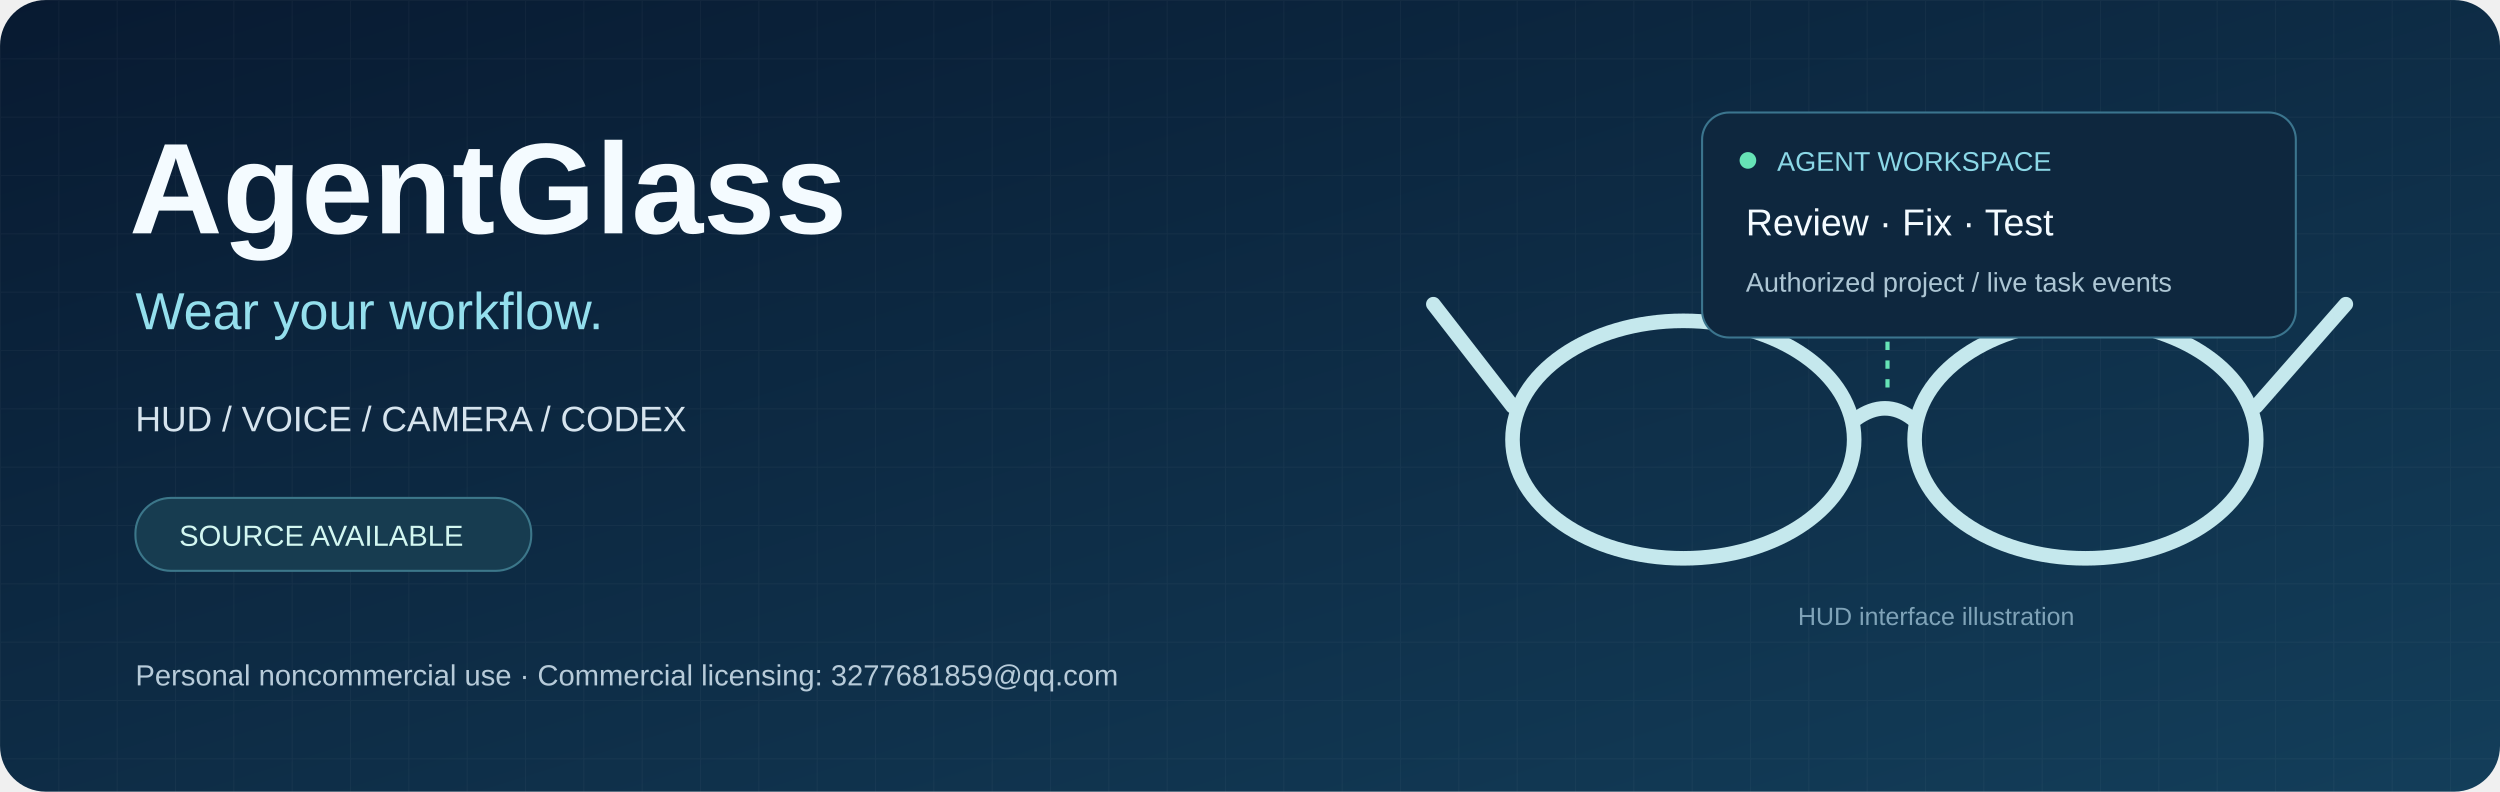
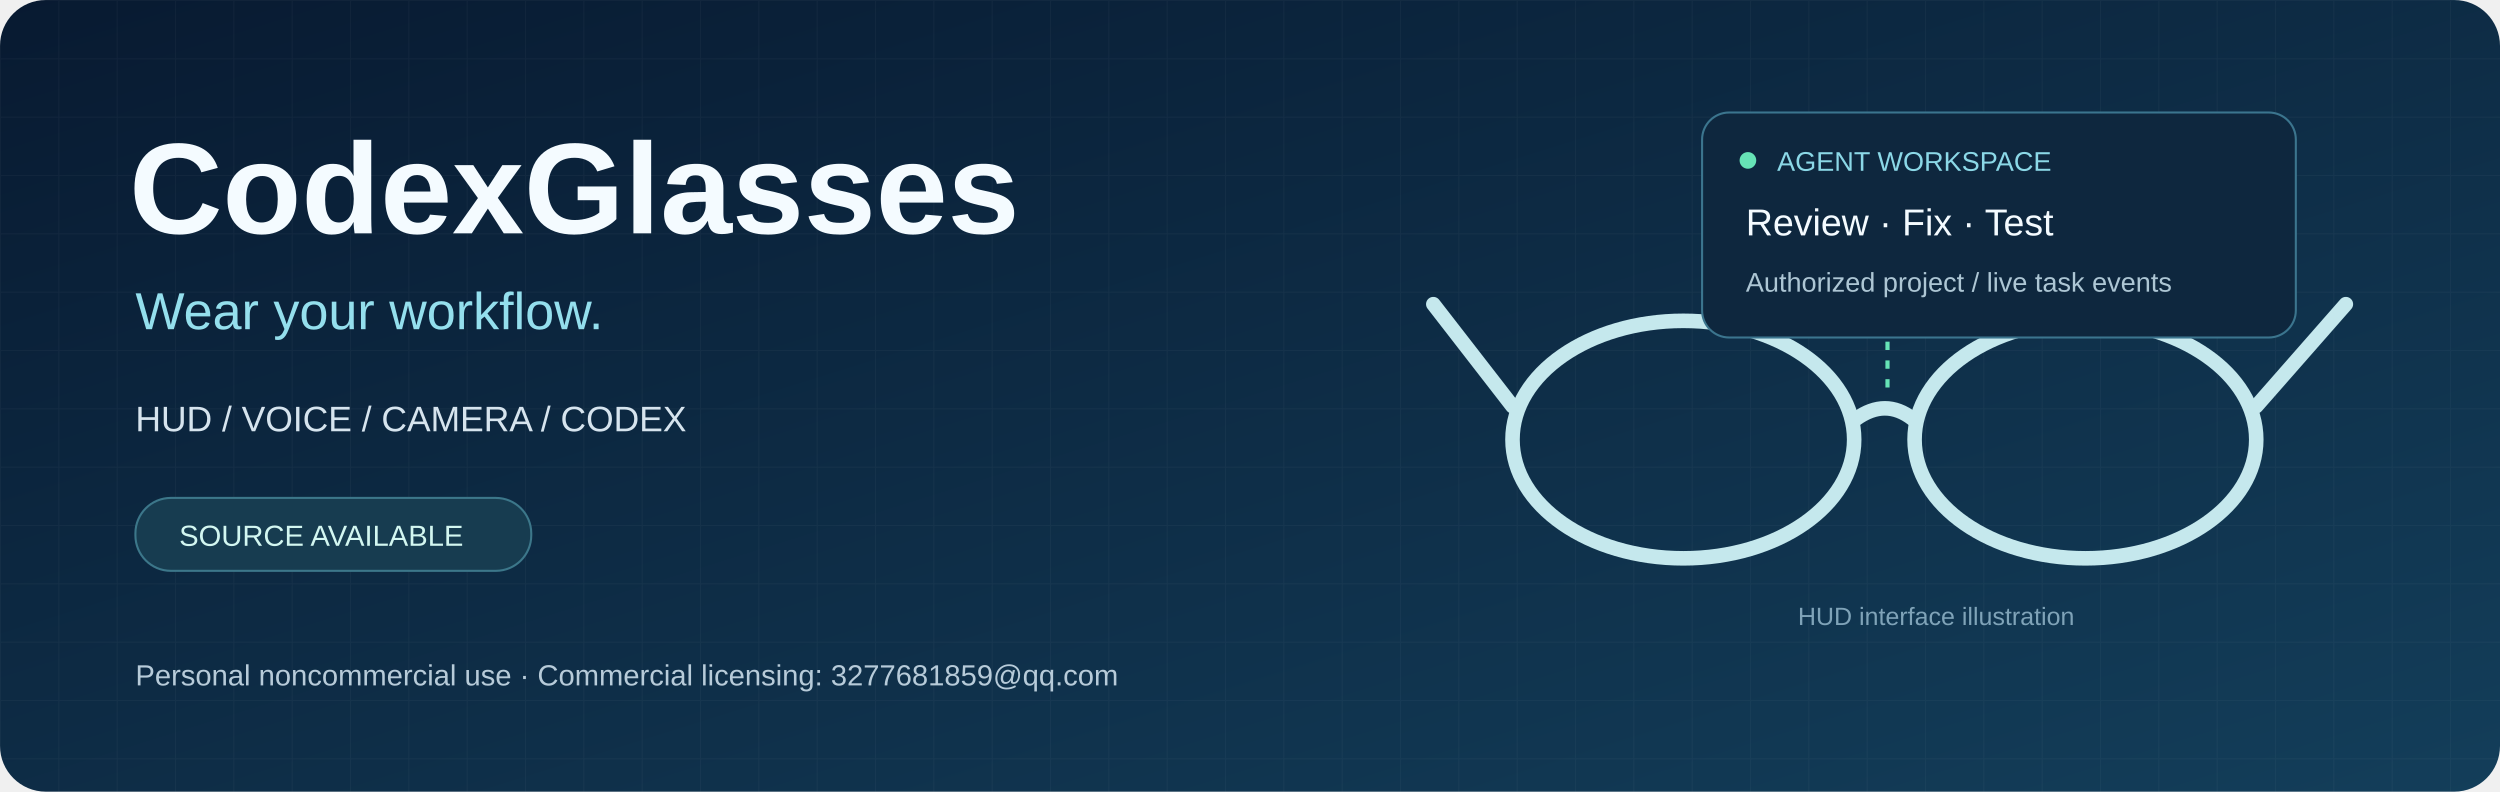
<svg xmlns="http://www.w3.org/2000/svg" width="1200" height="380" viewBox="0 0 1200 380" role="img" aria-labelledby="title desc">
  <defs>
    <linearGradient id="bg" x2="1" y2="1">
      <stop stop-color="#081a31" />
      <stop offset="1" stop-color="#133e5a" />
    </linearGradient>
    <pattern id="grid" width="28" height="28" patternUnits="userSpaceOnUse">
      <path d="M28 0H0V28" fill="none" stroke="#ffffff" stroke-opacity=".035" />
    </pattern>
  </defs>
  <rect width="1200" height="380" rx="22" fill="url(#bg)" />
  <rect width="1200" height="380" rx="22" fill="url(#grid)" />
  <g font-family="Arial, Helvetica, sans-serif">
-     <text x="62" y="112" fill="#f4fbff" font-size="62" font-weight="700">AgentGlass</text>
+     <text x="62" y="112" fill="#f4fbff" font-size="62" font-weight="700">CodexGlasses</text>
    <text x="65" y="158" fill="#94dfed" font-size="25">Wear your workflow.</text>
    <text x="65" y="207" fill="#d6e4ee" font-size="17">HUD  /  VOICE  /  CAMERA  /  CODEX</text>
    <rect x="65" y="239" width="190" height="35" rx="17" fill="#173c50" stroke="#3c778a" />
    <text x="86" y="262" fill="#d3f7f1" font-size="14">SOURCE AVAILABLE</text>
    <text x="65" y="329" fill="#b7cbd9" font-size="14">Personal noncommercial use · Commercial licensing: 3277681859@qq.com</text>
    <g fill="none" stroke="#c5e8ed" stroke-width="7" stroke-linecap="round">
      <ellipse cx="808" cy="211" rx="82" ry="57" />
      <ellipse cx="1001" cy="211" rx="82" ry="57" />
      <path d="M891 201Q905 191 918 201M726 195l-38-49M1083 195l43-49" />
    </g>
    <rect x="817" y="54" width="285" height="108" rx="13" fill="#0e273e" stroke="#3b758e" />
    <circle cx="839" cy="77" r="4" fill="#66e3b6" />
    <text x="853" y="82" fill="#8bd8e7" font-size="13">AGENT WORKSPACE</text>
    <text x="838" y="113" fill="#f4fbff" font-size="18">Review · Fix · Test</text>
    <text x="838" y="140" fill="#adc6d4" font-size="13">Authorized project / live task events</text>
    <path d="M906 164v27" fill="none" stroke="#66e3b6" stroke-width="2" stroke-dasharray="4 5" />
    <text x="863" y="300" fill="#7fa3b8" font-size="12">HUD interface illustration</text>
  </g>
</svg>
